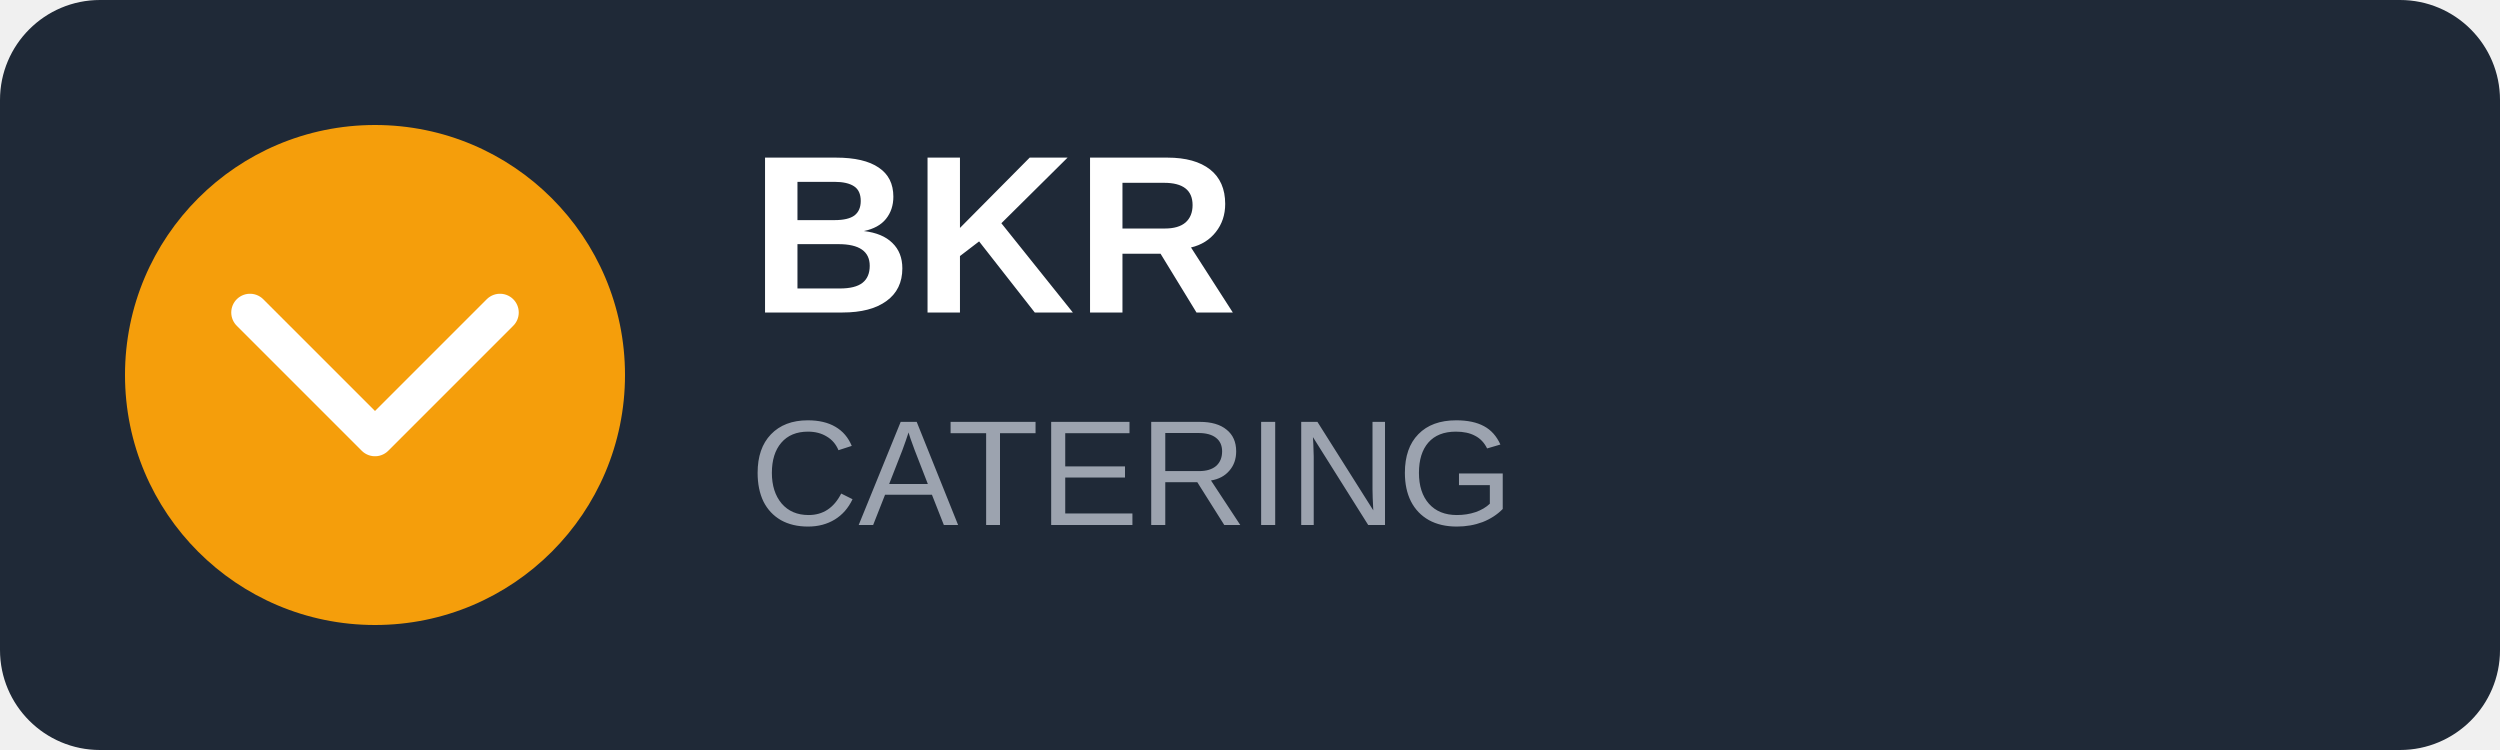
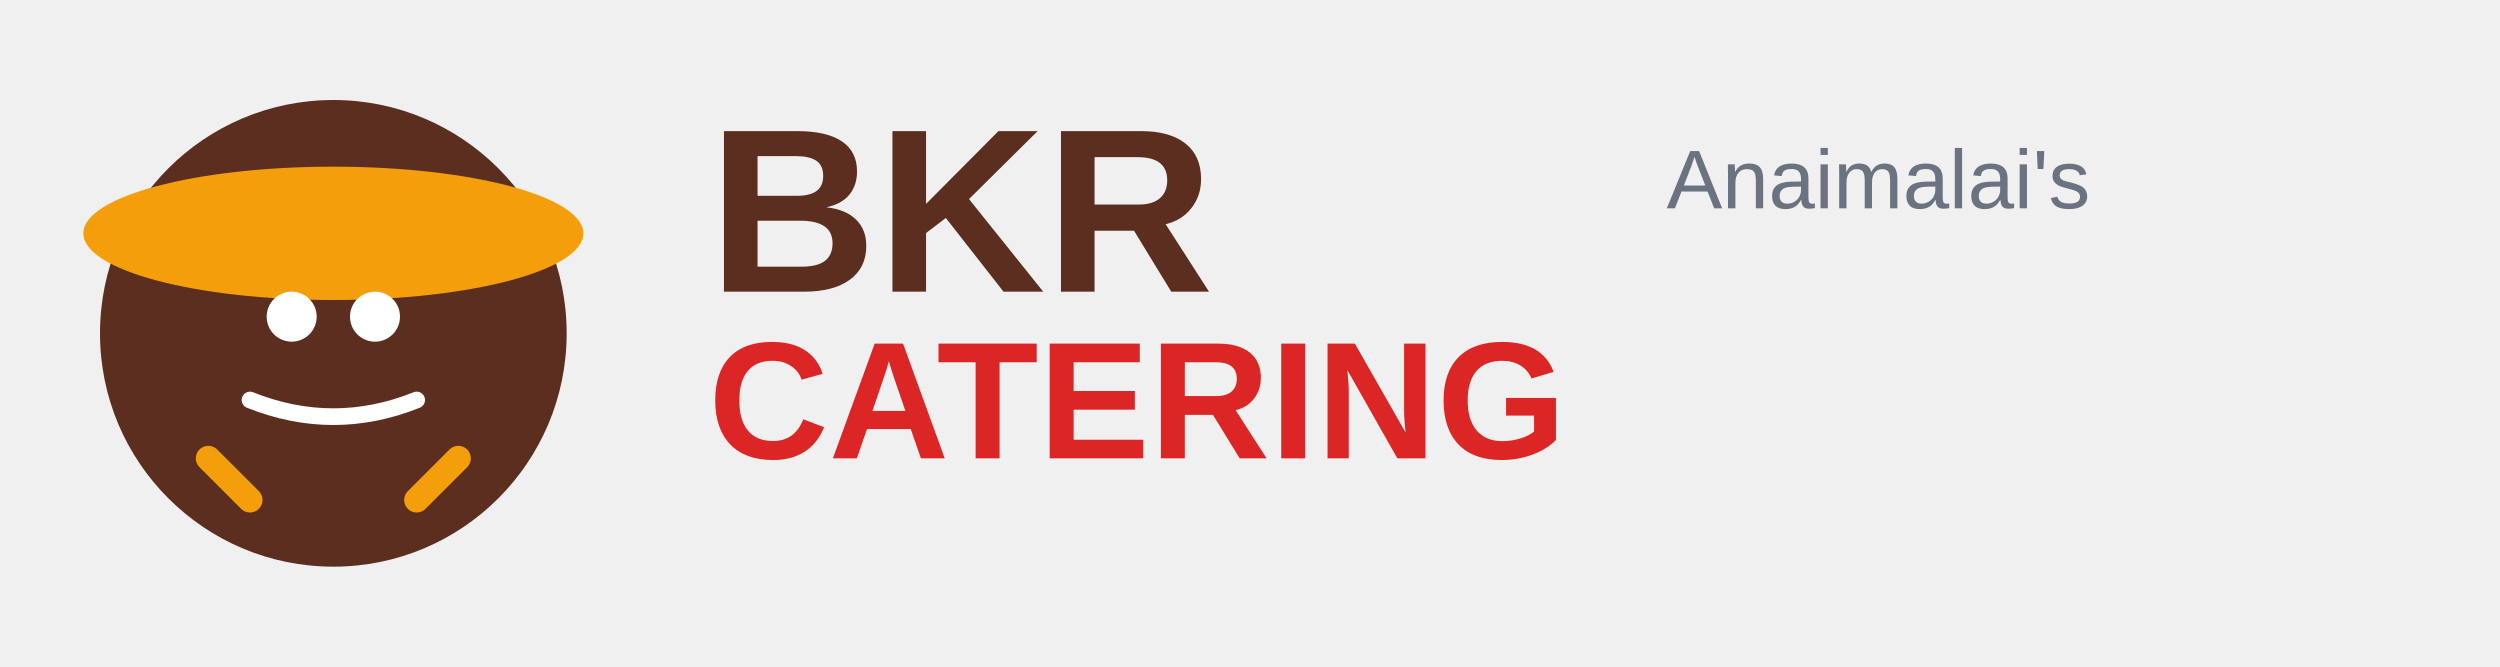
- <svg xmlns="http://www.w3.org/2000/svg" width="200" height="60" viewBox="0 0 200 60" fill="none">
-   <rect width="200" height="60" rx="8" fill="#1f2937" />
-   <circle cx="30" cy="30" r="20" fill="#f59e0b" />
-   <path d="M20 25 L30 35 L40 25" stroke="white" stroke-width="3" stroke-linecap="round" stroke-linejoin="round" />
-   <text x="60" y="25" font-family="Arial, sans-serif" font-size="18" font-weight="bold" fill="white">BKR</text>
-   <text x="60" y="42" font-family="Arial, sans-serif" font-size="12" fill="#9ca3af">CATERING</text>
+ <svg xmlns="http://www.w3.org/2000/svg" width="300" height="80" viewBox="0 0 300 80" fill="none">
+   <circle cx="40" cy="40" r="28" fill="#5C2E1F" />
+   <ellipse cx="40" cy="28" rx="30" ry="8" fill="#F59E0B" />
+   <circle cx="35" cy="38" r="3" fill="white" />
+   <circle cx="45" cy="38" r="3" fill="white" />
+   <path d="M 30 48 Q 40 52 50 48" stroke="white" stroke-width="2" fill="none" stroke-linecap="round" />
+   <line x1="25" y1="55" x2="30" y2="60" stroke="#F59E0B" stroke-width="3" stroke-linecap="round" />
+   <line x1="55" y1="55" x2="50" y2="60" stroke="#F59E0B" stroke-width="3" stroke-linecap="round" />
+   <text x="85" y="35" font-family="Arial, sans-serif" font-size="28" font-weight="bold" fill="#5C2E1F">BKR</text>
+   <text x="85" y="55" font-family="Arial, sans-serif" font-size="20" font-weight="bold" fill="#DC2626">CATERING</text>
+   <text x="200" y="25" font-family="Arial, sans-serif" font-size="10" fill="#6B7280">Anaimalai's</text>
</svg>
